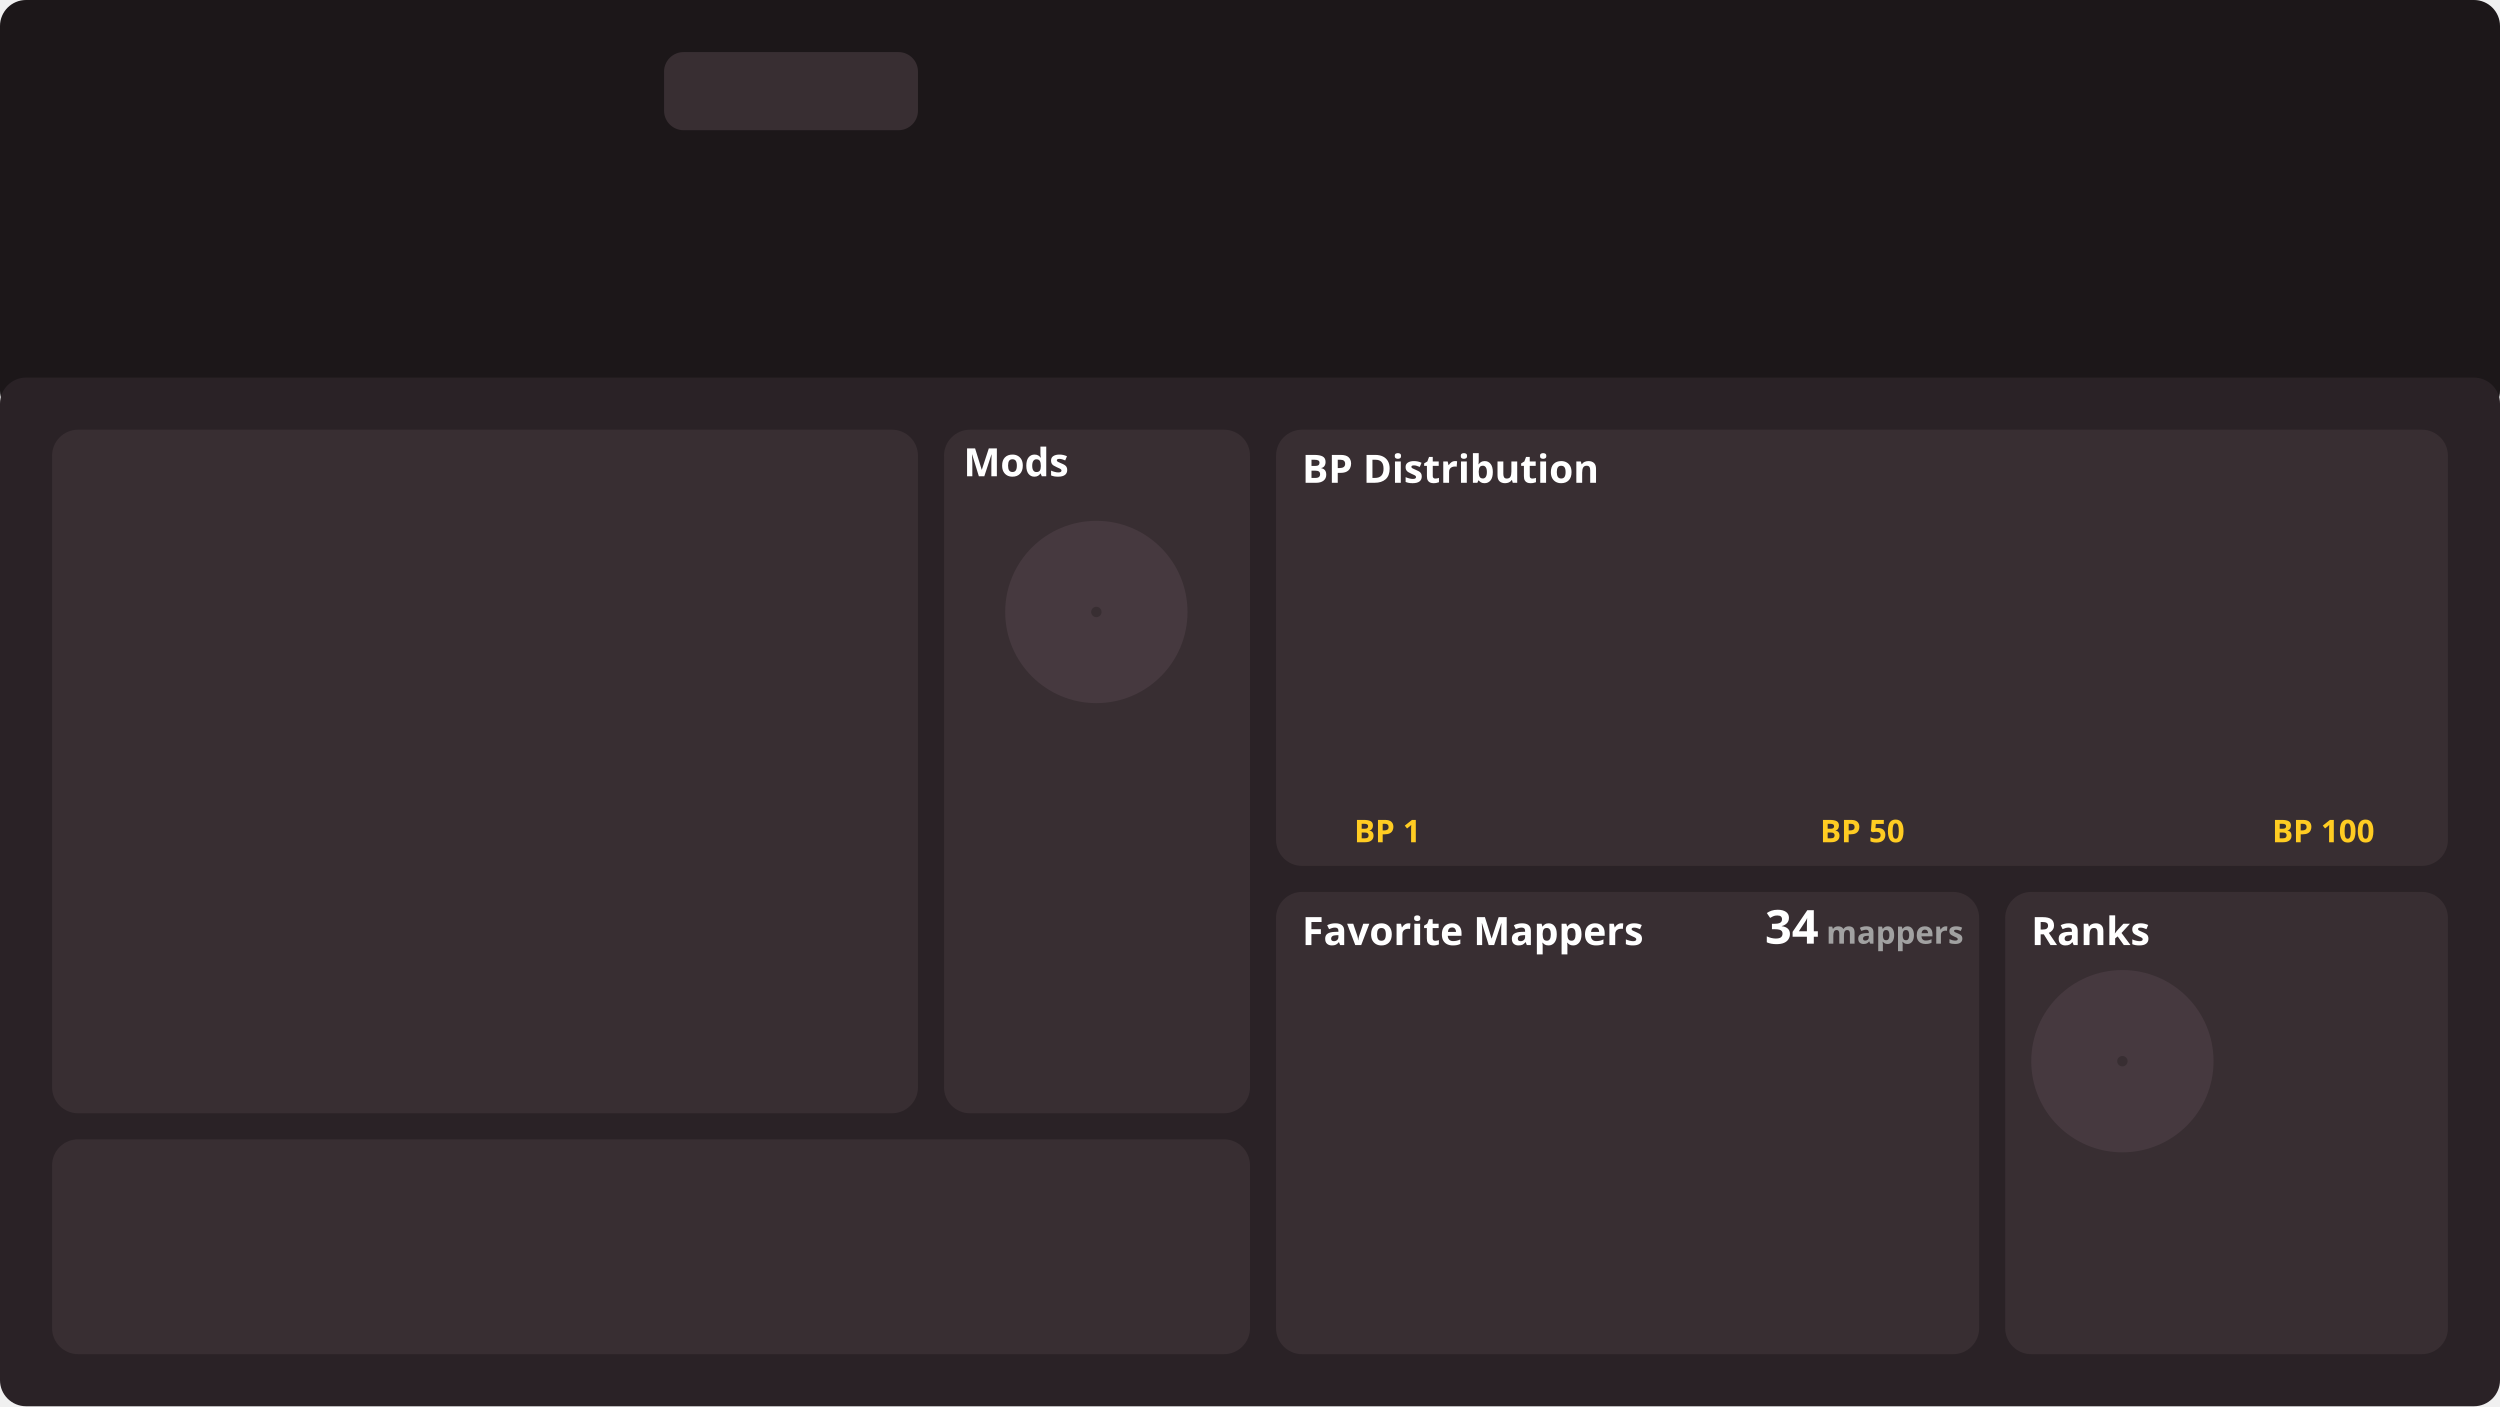
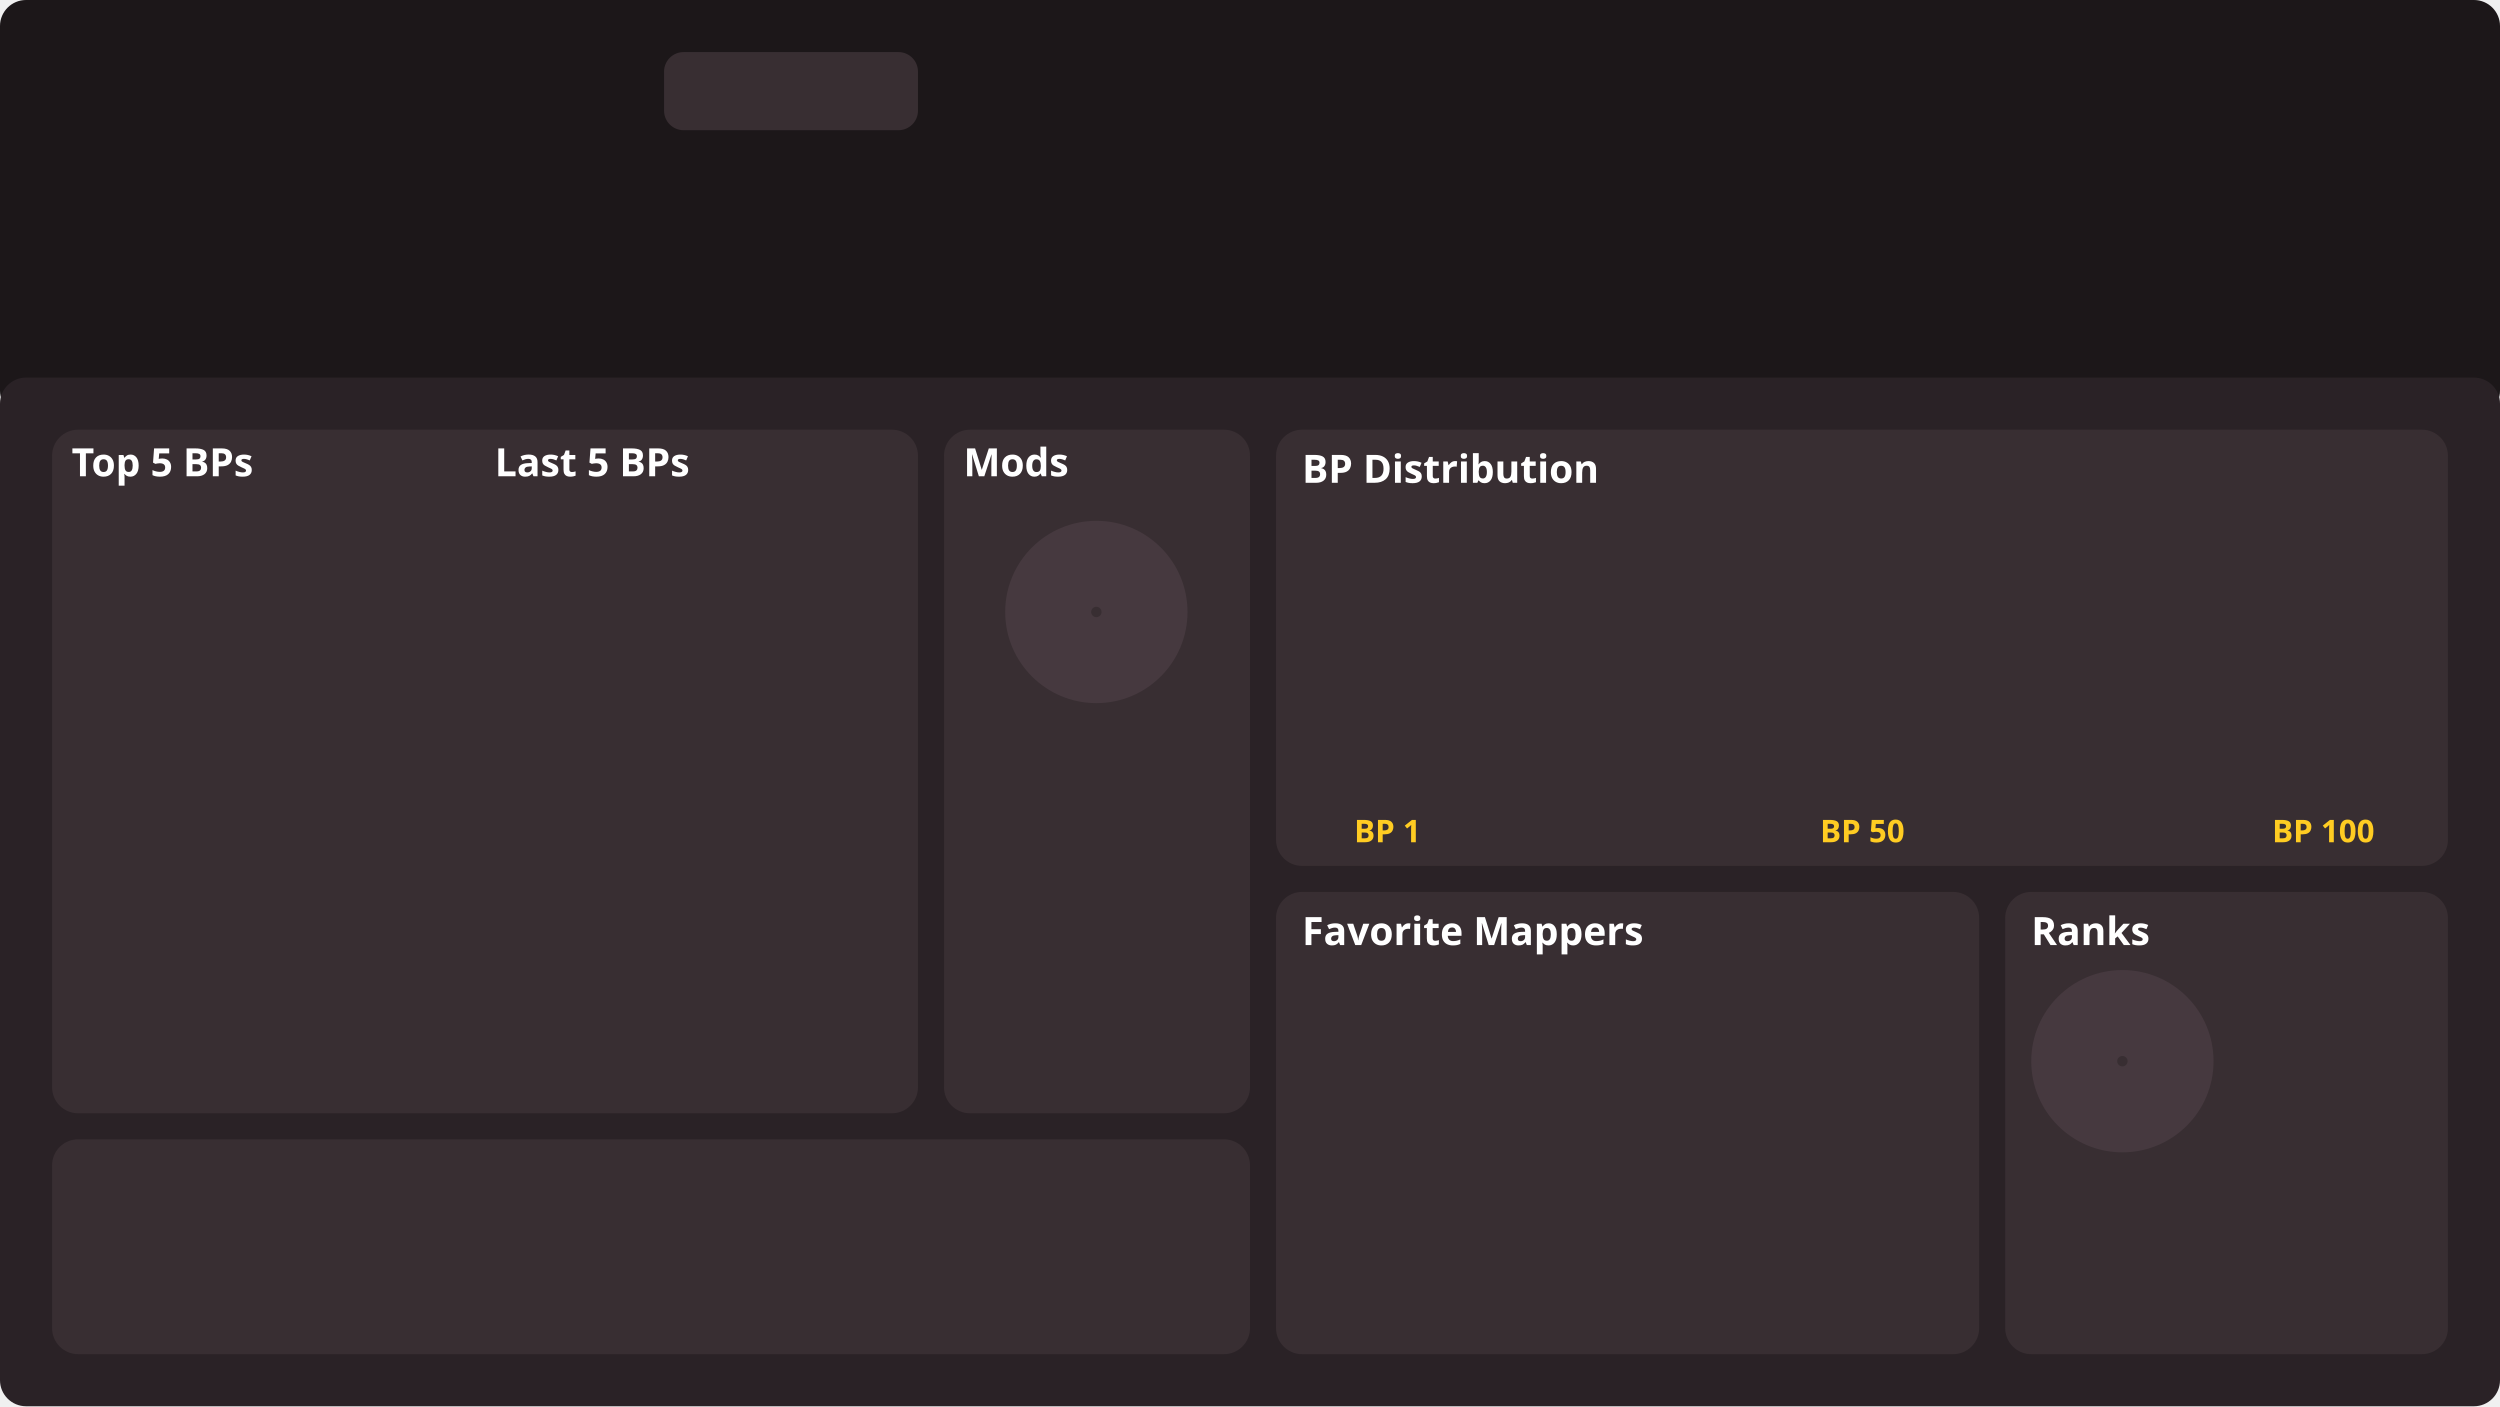
<svg xmlns="http://www.w3.org/2000/svg" width="1920" height="1080" viewBox="0 0 1920 1080">
  <defs>
    <clipPath id="clippath-PJ-1">
      <rect width="1920" height="320" rx="20" ry="20" style="fill: none;" />
    </clipPath>
    <clipPath id="clippath-PJ-2">
      <circle cx="842" cy="470" r="70" style="fill: none;" />
    </clipPath>
    <clipPath id="clippath-PJ-3">
      <circle cx="1630" cy="815" r="70" style="fill: none;" />
    </clipPath>
  </defs>
  <g id="Banner">
    <rect width="1920" height="320" rx="20" ry="20" style="fill: #1c1719;" />
    <g style="clip-path: url(#clippath-PJ-1);">
    </g>
  </g>
  <g id="Background">
    <rect y="290" width="1920" height="790" rx="20" ry="20" style="fill: #2a2226;" />
  </g>
  <g id="MainCard">
  </g>
  <g id="BPCard">
    <rect x="40" y="330" width="665" height="525" rx="20" ry="20" style="fill: #382e32;" />
    <g id="TopBP">
+       <text transform="translate(55 365.795)" style="fill: #fff; font-family: Torus-SemiBold, Torus; font-size: 30px; font-weight: 600;">
+         <tspan x="0" y="0">Top 5 BPs</tspan>
+       </text>
    </g>
    <g id="LastBP">
+       <text transform="translate(380 365.795)" style="fill: #fff; font-family: Torus-SemiBold, Torus; font-size: 30px; font-weight: 600;">
+         <tspan x="0" y="0">Last 5 BPs</tspan>
+       </text>
    </g>
  </g>
  <g id="ModCard">
    <rect x="725" y="330" width="235" height="525" rx="20" ry="20" style="fill: #382e32;" />
    <g id="Label_J1">
    </g>
    <g id="ModsPan">
      <circle cx="842" cy="470" r="70" style="fill: #46393f;" />
      <g style="clip-path: url(#clippath-PJ-2);">

      </g>
      <circle cx="842" cy="470" r="4" style="fill: #382e32;" />
    </g>
    <text transform="translate(740 365.795)" style="fill: #fff; font-family: Torus-SemiBold, Torus; font-size: 30px; font-weight: 600;">
      <tspan x="0" y="0">Mods</tspan>
    </text>
  </g>
  <g id="BPDCard">
    <rect x="980" y="330" width="900" height="335" rx="20" ry="20" style="fill: #382e32;" />
    <g id="BPRanksR">
    </g>
    <g id="BPRankGraph">
    </g>
    <g id="BPDText">
      <text id="Day3" transform="translate(1745.025 646.836)" style="fill: #fc2; font-family: Torus-SemiBold, Torus; font-size: 24px; font-weight: 600;">
        <tspan x="0" y="0">BP 100</tspan>
      </text>
      <text id="Day2" transform="translate(1397.881 646.836)" style="fill: #fc2; font-family: Torus-SemiBold, Torus; font-size: 24px; font-weight: 600;">
        <tspan x="0" y="0">BP 50</tspan>
      </text>
      <text id="Day1" transform="translate(1040 646.836)" style="fill: #fc2; font-family: Torus-SemiBold, Torus; font-size: 24px; font-weight: 600;">
        <tspan x="0" y="0">BP 1</tspan>
      </text>
      <text transform="translate(1000 370.795)" style="fill: #fff; font-family: Torus-SemiBold, Torus; font-size: 30px; font-weight: 600;">
        <tspan x="0" y="0">BP Distribution</tspan>
      </text>
    </g>
  </g>
  <g id="StatusCard">
    <rect x="40" y="875" width="920" height="165" rx="20" ry="20" style="fill: #382e32;" />
    <g id="Card_L">
    </g>
  </g>
  <g id="MapperCard">
    <rect x="980" y="685" width="540" height="355" rx="20" ry="20" style="fill: #382e32;" />
    <g id="Label_J2">

    </g>
    <text transform="translate(1000 725.795)" style="fill: #fff; font-family: Torus-SemiBold, Torus; font-size: 30px; font-weight: 600;">
      <tspan x="0" y="0">Favorite Mappers</tspan>
    </text>
-     <text transform="translate(1355.522 724.754)" style="font-family: Torus-SemiBold, Torus; font-weight: 600;">
-       <tspan x="0" y="0" style="fill: #fff; font-size: 36px;">34</tspan>
-       <tspan x="38.916" y="0" style="fill: #fff; font-size: 30px;"> </tspan>
-       <tspan x="47.016" y="0" style="fill: #a1a1a1; font-size: 24px;">mappers</tspan>
-     </text>
  </g>
  <g id="RankCard">
    <rect x="1540" y="685" width="340" height="355" rx="20" ry="20" style="fill: #382e32;" />
    <g id="Label_J3">
    </g>
    <g id="RanksPan">
      <circle cx="1630" cy="815" r="70" style="fill: #46393f;" />
      <g style="clip-path: url(#clippath-PJ-3);">

      </g>
      <circle cx="1630" cy="815" r="4" style="fill: #382e32;" />
    </g>
    <text transform="translate(1560 725.795)" style="fill: #fff; font-family: Torus-SemiBold, Torus; font-size: 30px; font-weight: 600;">
      <tspan x="0" y="0">Ranks</tspan>
    </text>
  </g>
  <g id="IndexBase">
    <rect x="510" y="40" width="195" height="60" rx="15" ry="15" style="fill: #382e32;" />
  </g>
  <g id="Index">

  </g>
</svg>
